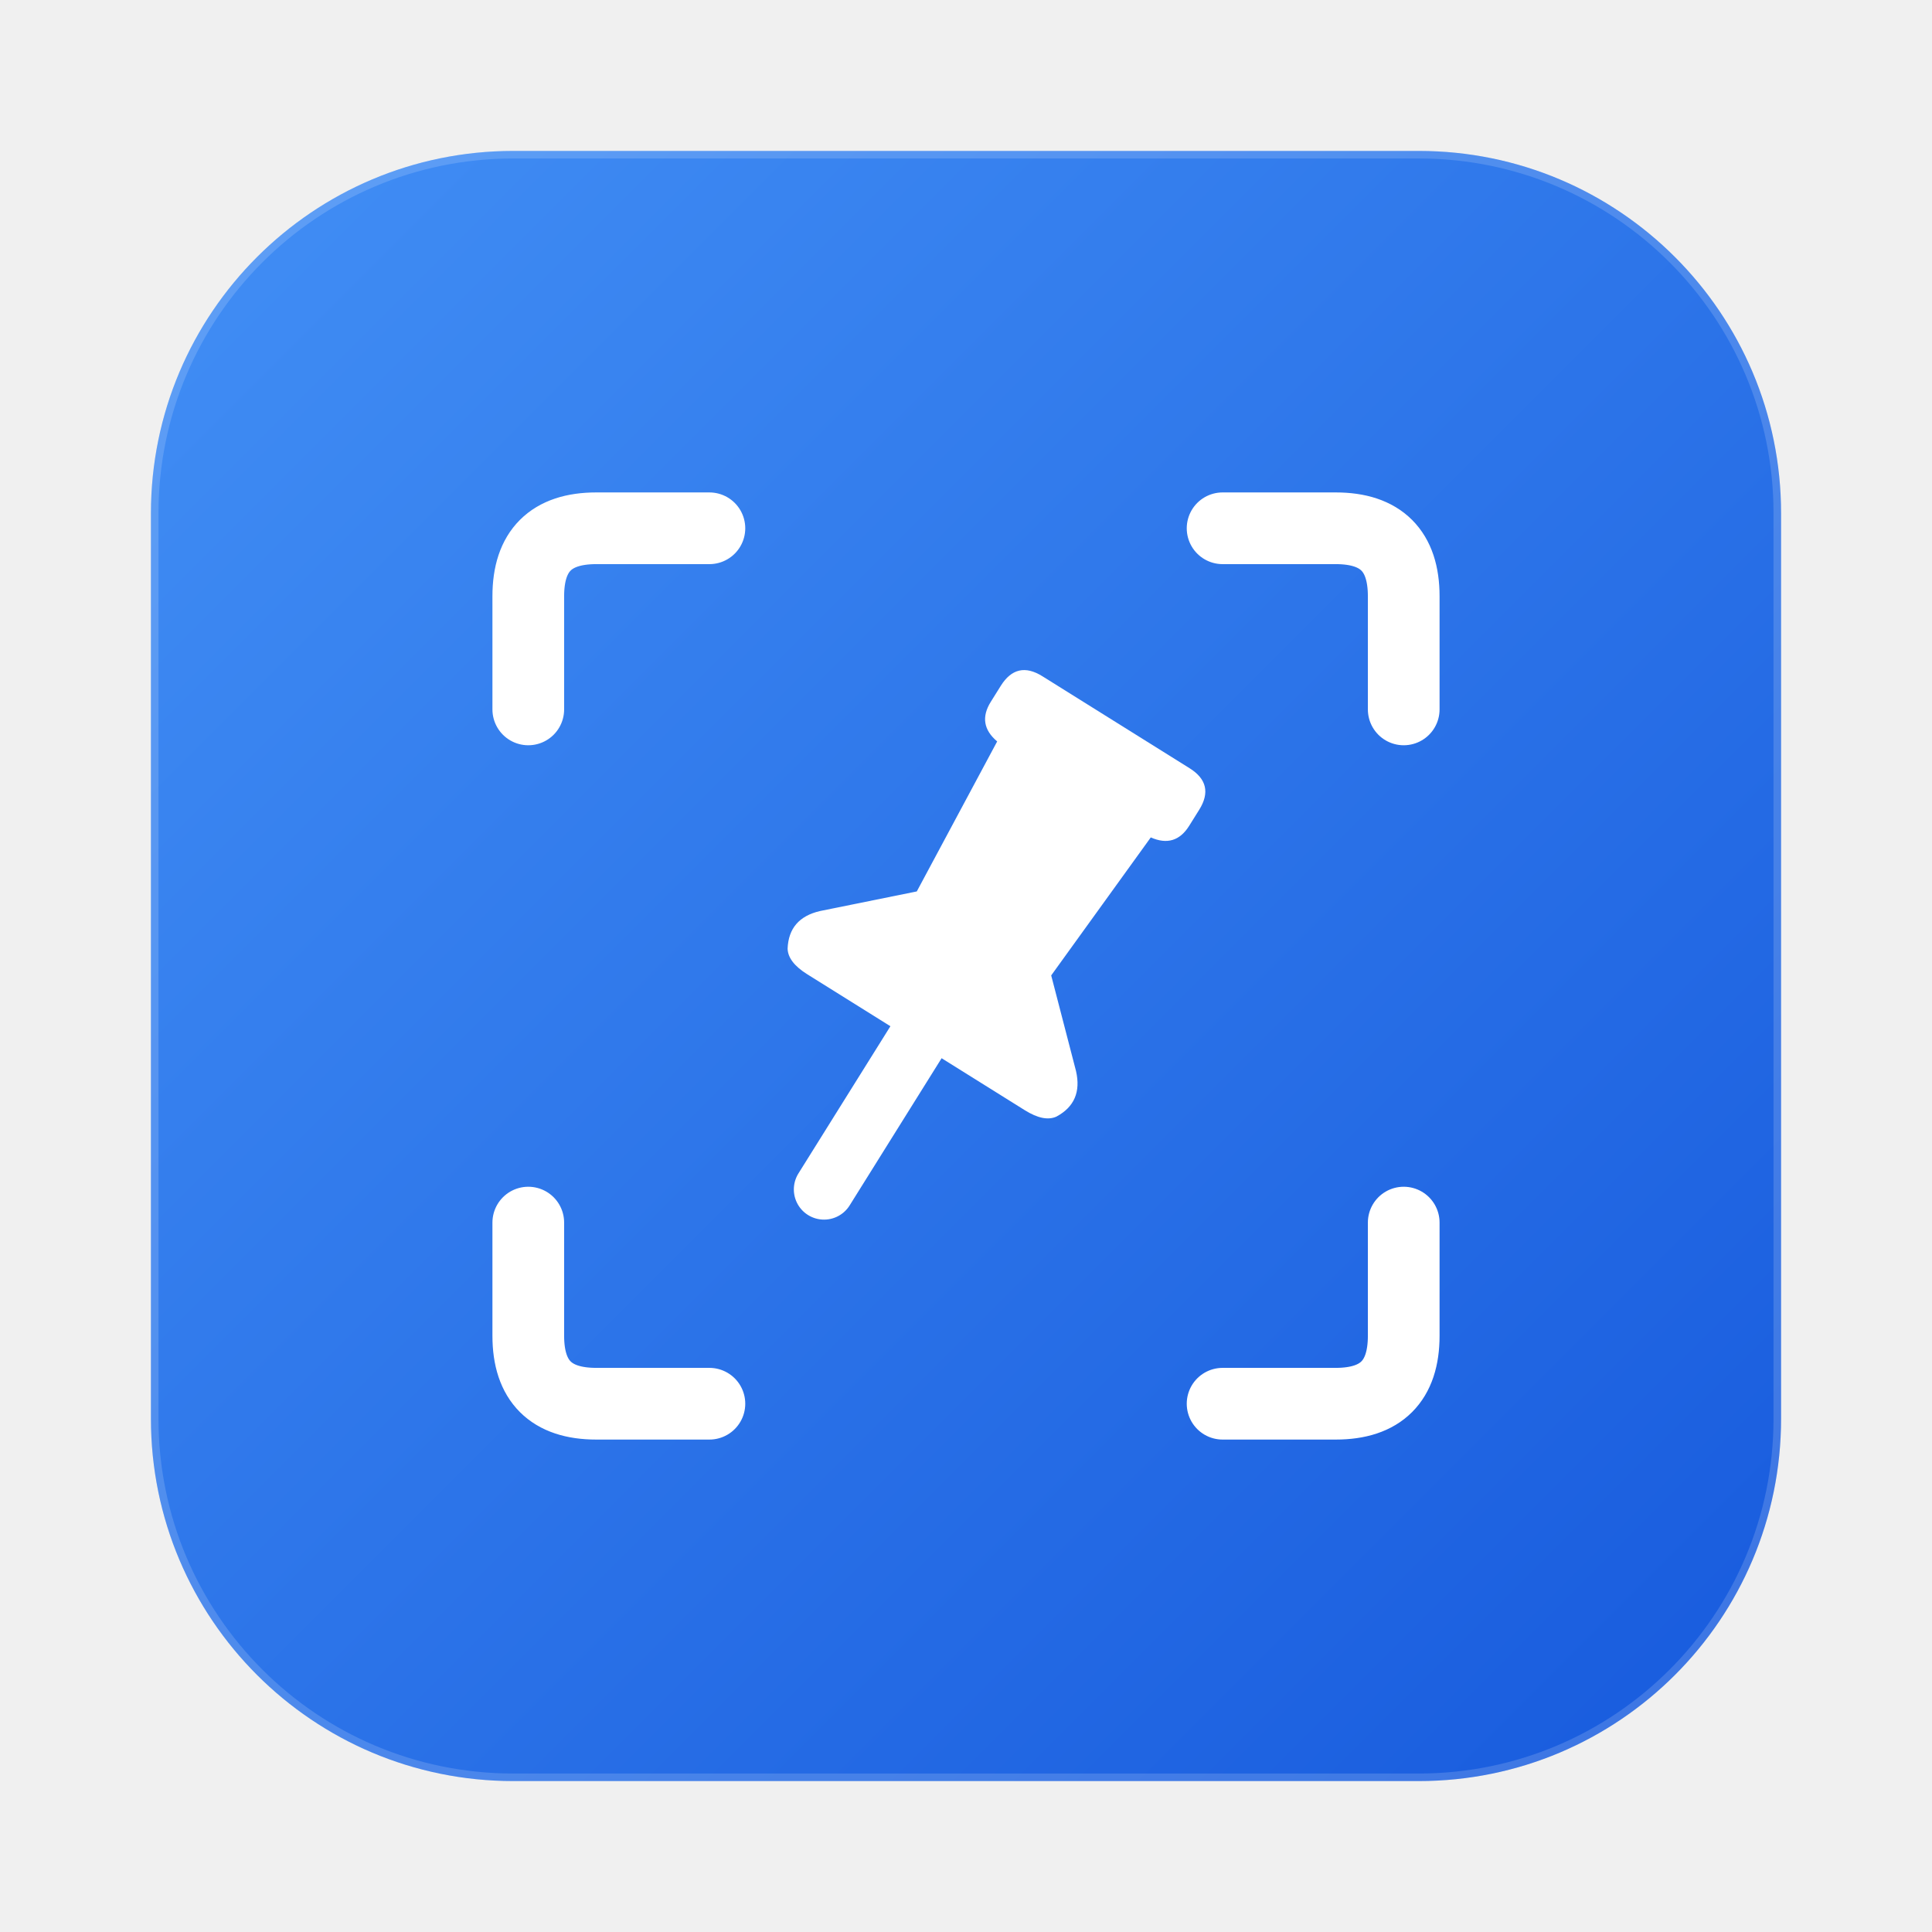
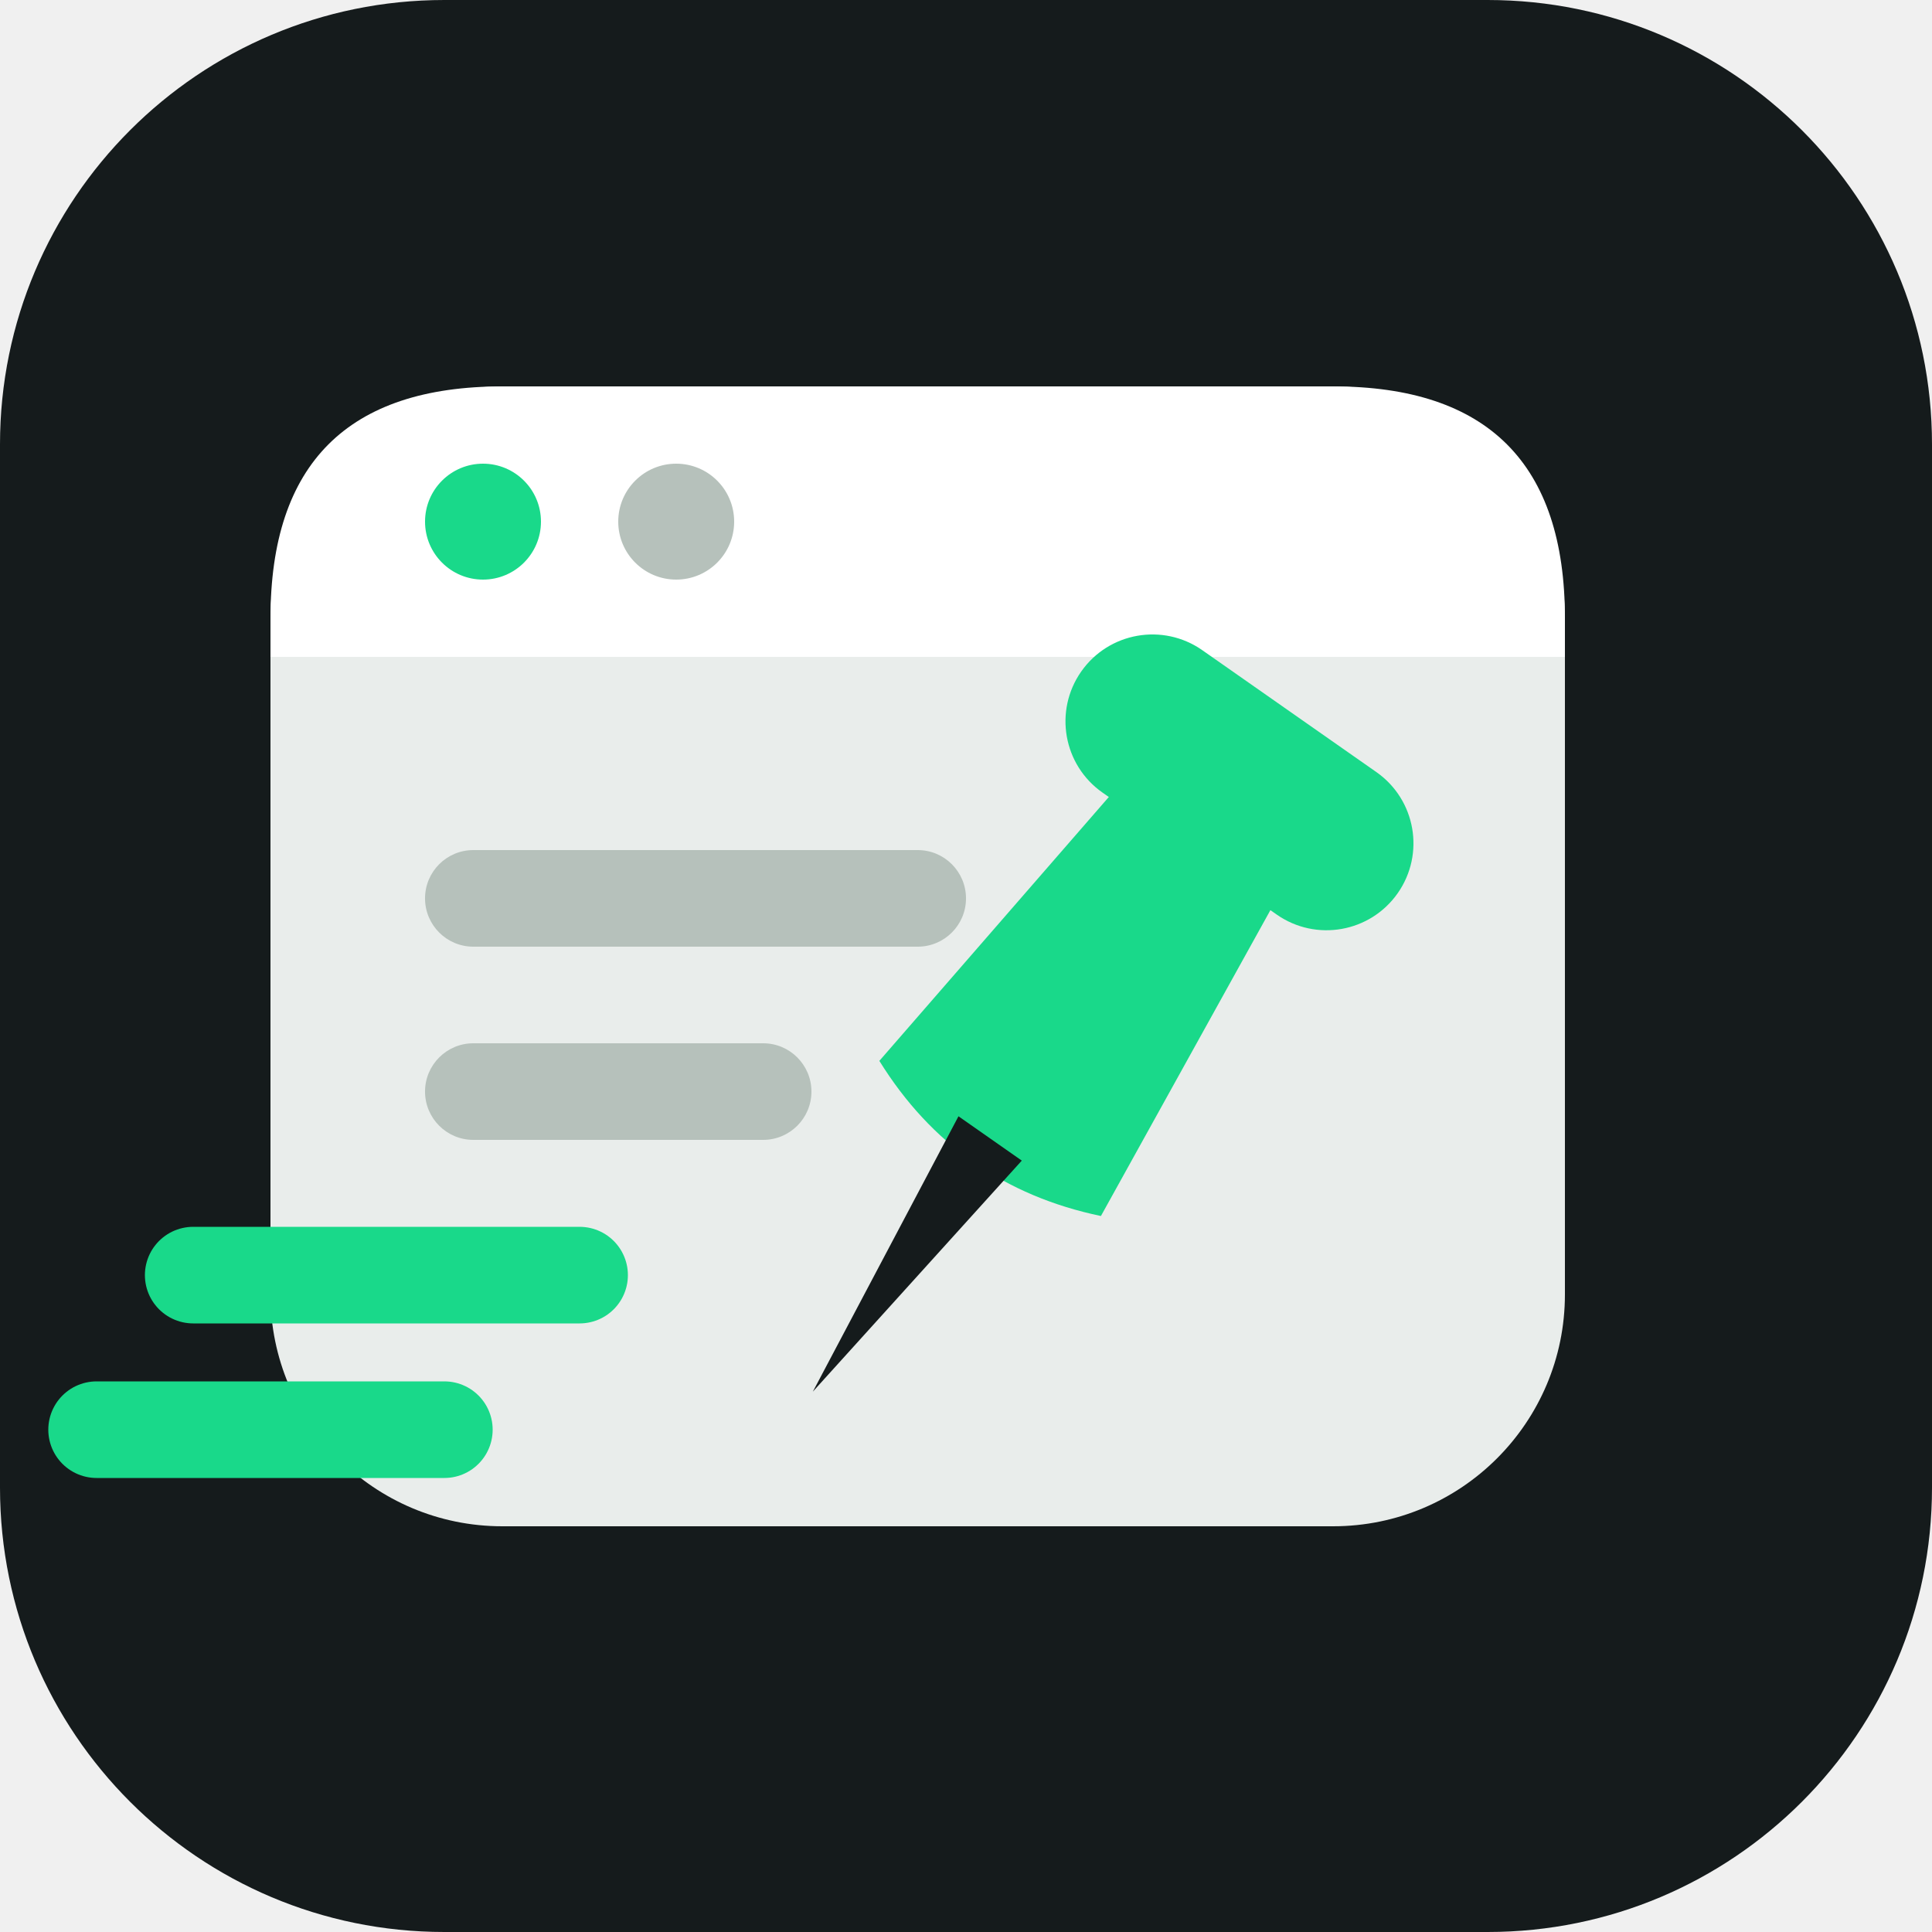
- <svg xmlns="http://www.w3.org/2000/svg" width="1024" height="1024" viewBox="0 0 512 512">
-   <defs>
-     <linearGradient id="blue" x1="0" y1="0" x2="1" y2="1">
-       <stop stop-color="#428ff5" />
-       <stop offset="1" stop-color="#175add" />
-     </linearGradient>
-   </defs>
-   <rect x="40" y="40" width="432" height="432" rx="96" fill="url(#blue)" />
-   <rect x="41" y="41" width="430" height="430" rx="95" fill="none" stroke="#fff" stroke-opacity=".16" stroke-width="2" />
-   <g fill="none" stroke="#fff" stroke-width="19" stroke-linecap="round" stroke-linejoin="round">
-     <path d="M188 140h-30q-18 0-18 18v30m184-48h30q18 0 18 18v30m0 136v30q0 18-18 18h-30m-136 0h-30q-18 0-18-18v-30" />
-   </g>
-   <g transform="rotate(32 256 255)" fill="#fff">
-     <path d="M233 180h46q8 0 8 8v5q0 7-7 8l-3 45 19 18q6 6 2 13-2 3-8 3h-68q-6 0-8-3-4-7 2-13l19-18-3-45q-7-1-7-8v-5q0-8 8-8z" />
-     <path d="M256 278v48" fill="none" stroke="#fff" stroke-width="16" stroke-linecap="round" />
+ <svg xmlns="http://www.w3.org/2000/svg" width="1024" height="1024" viewBox="0 0 1024 1024">
+   <g transform="scale(10.24)">
+     <rect width="100" height="100" rx="23" fill="#151B1C" />
+     <g>
+       <rect x="14" y="20" width="67" height="59" rx="12" fill="#E9EDEB" />
+       <path d="M14 34H81V32Q81 20 69 20H26Q14 20 14 32Z" fill="#FFFFFF" />
+       <circle cx="25" cy="27" r="3" fill="#19D98A" />
+       <circle cx="35" cy="27" r="3" fill="#B6C1BB" />
+       <rect x="22" y="44" width="28" height="5" rx="2.5" fill="#B6C1BB" />
+       <rect x="22" y="54" width="20" height="5" rx="2.5" fill="#B6C1BB" />
+       <g transform="translate(61 45) rotate(35)">
+         <rect x="-10" y="-10" width="20" height="9" rx="4.5" fill="#19D98A" />
+         <path d="M-5 -2L-7 17Q0 20 7 17L5 -2Z" fill="#19D98A" />
+         <path d="M-2 17L0 33L2 17Z" fill="#151B1C" />
+       </g>
+       <path d="M10 66H30M5 74H23" stroke="#19D98A" stroke-width="5" stroke-linecap="round" />
+     </g>
  </g>
</svg>
